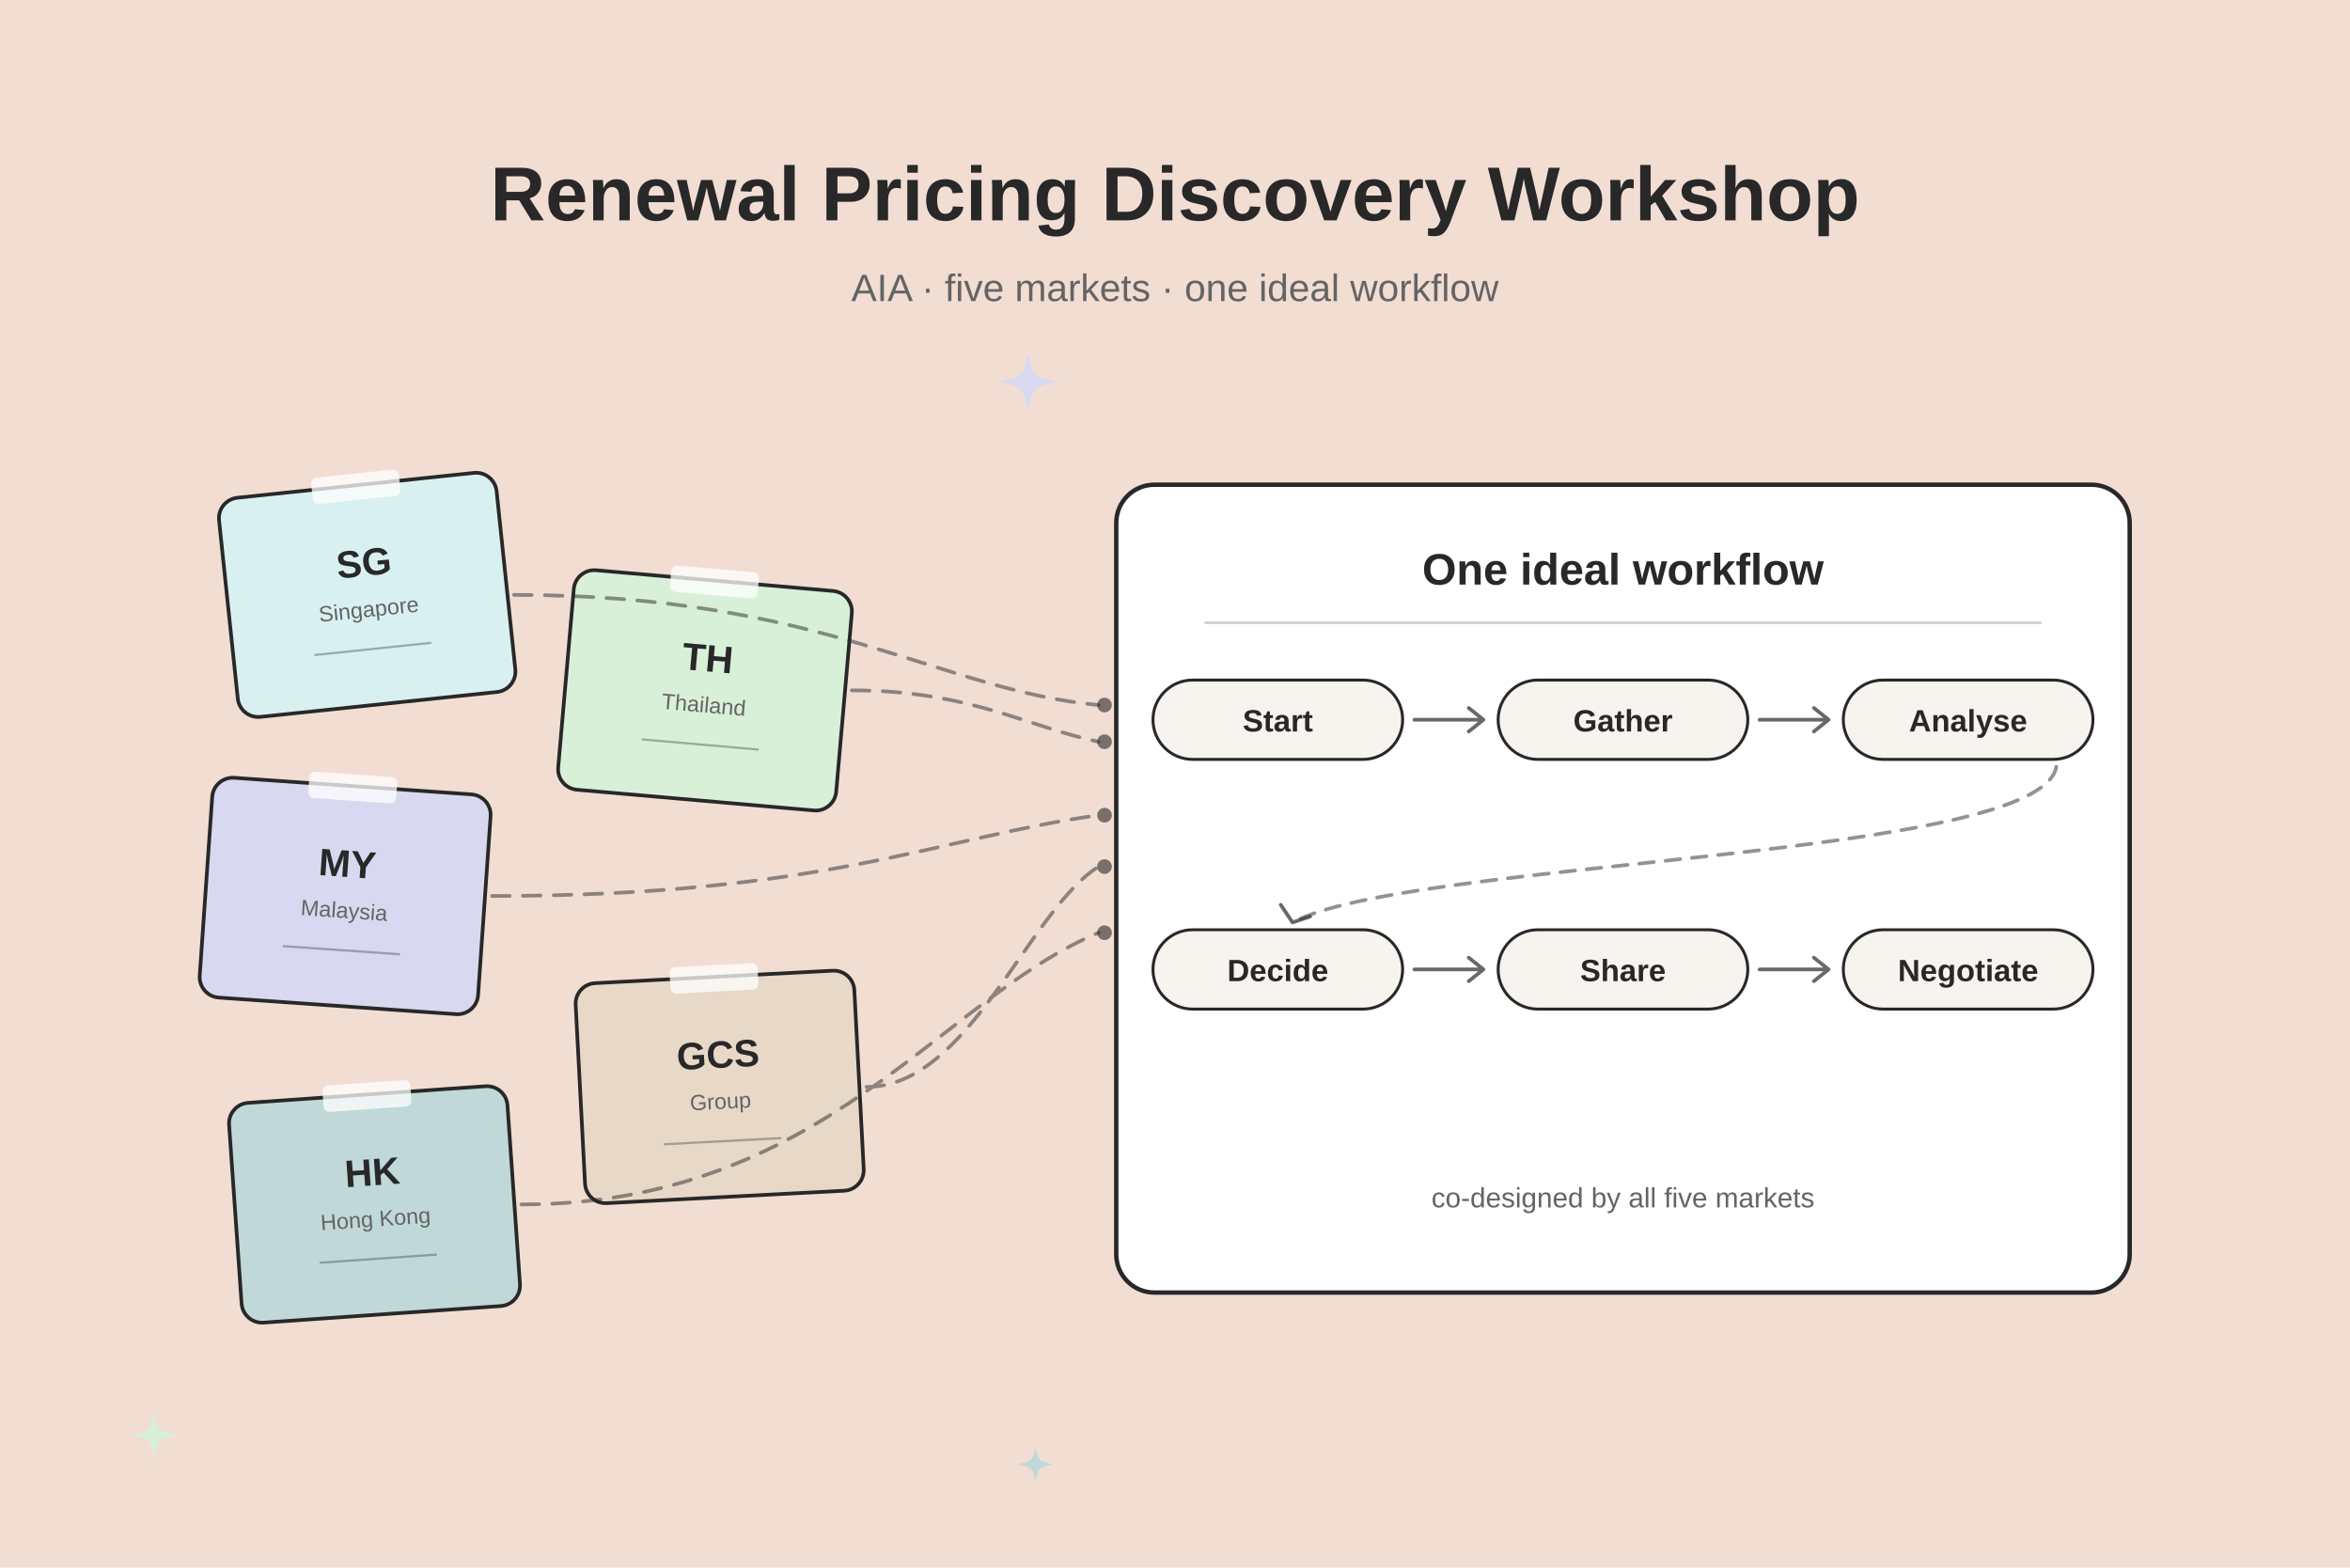
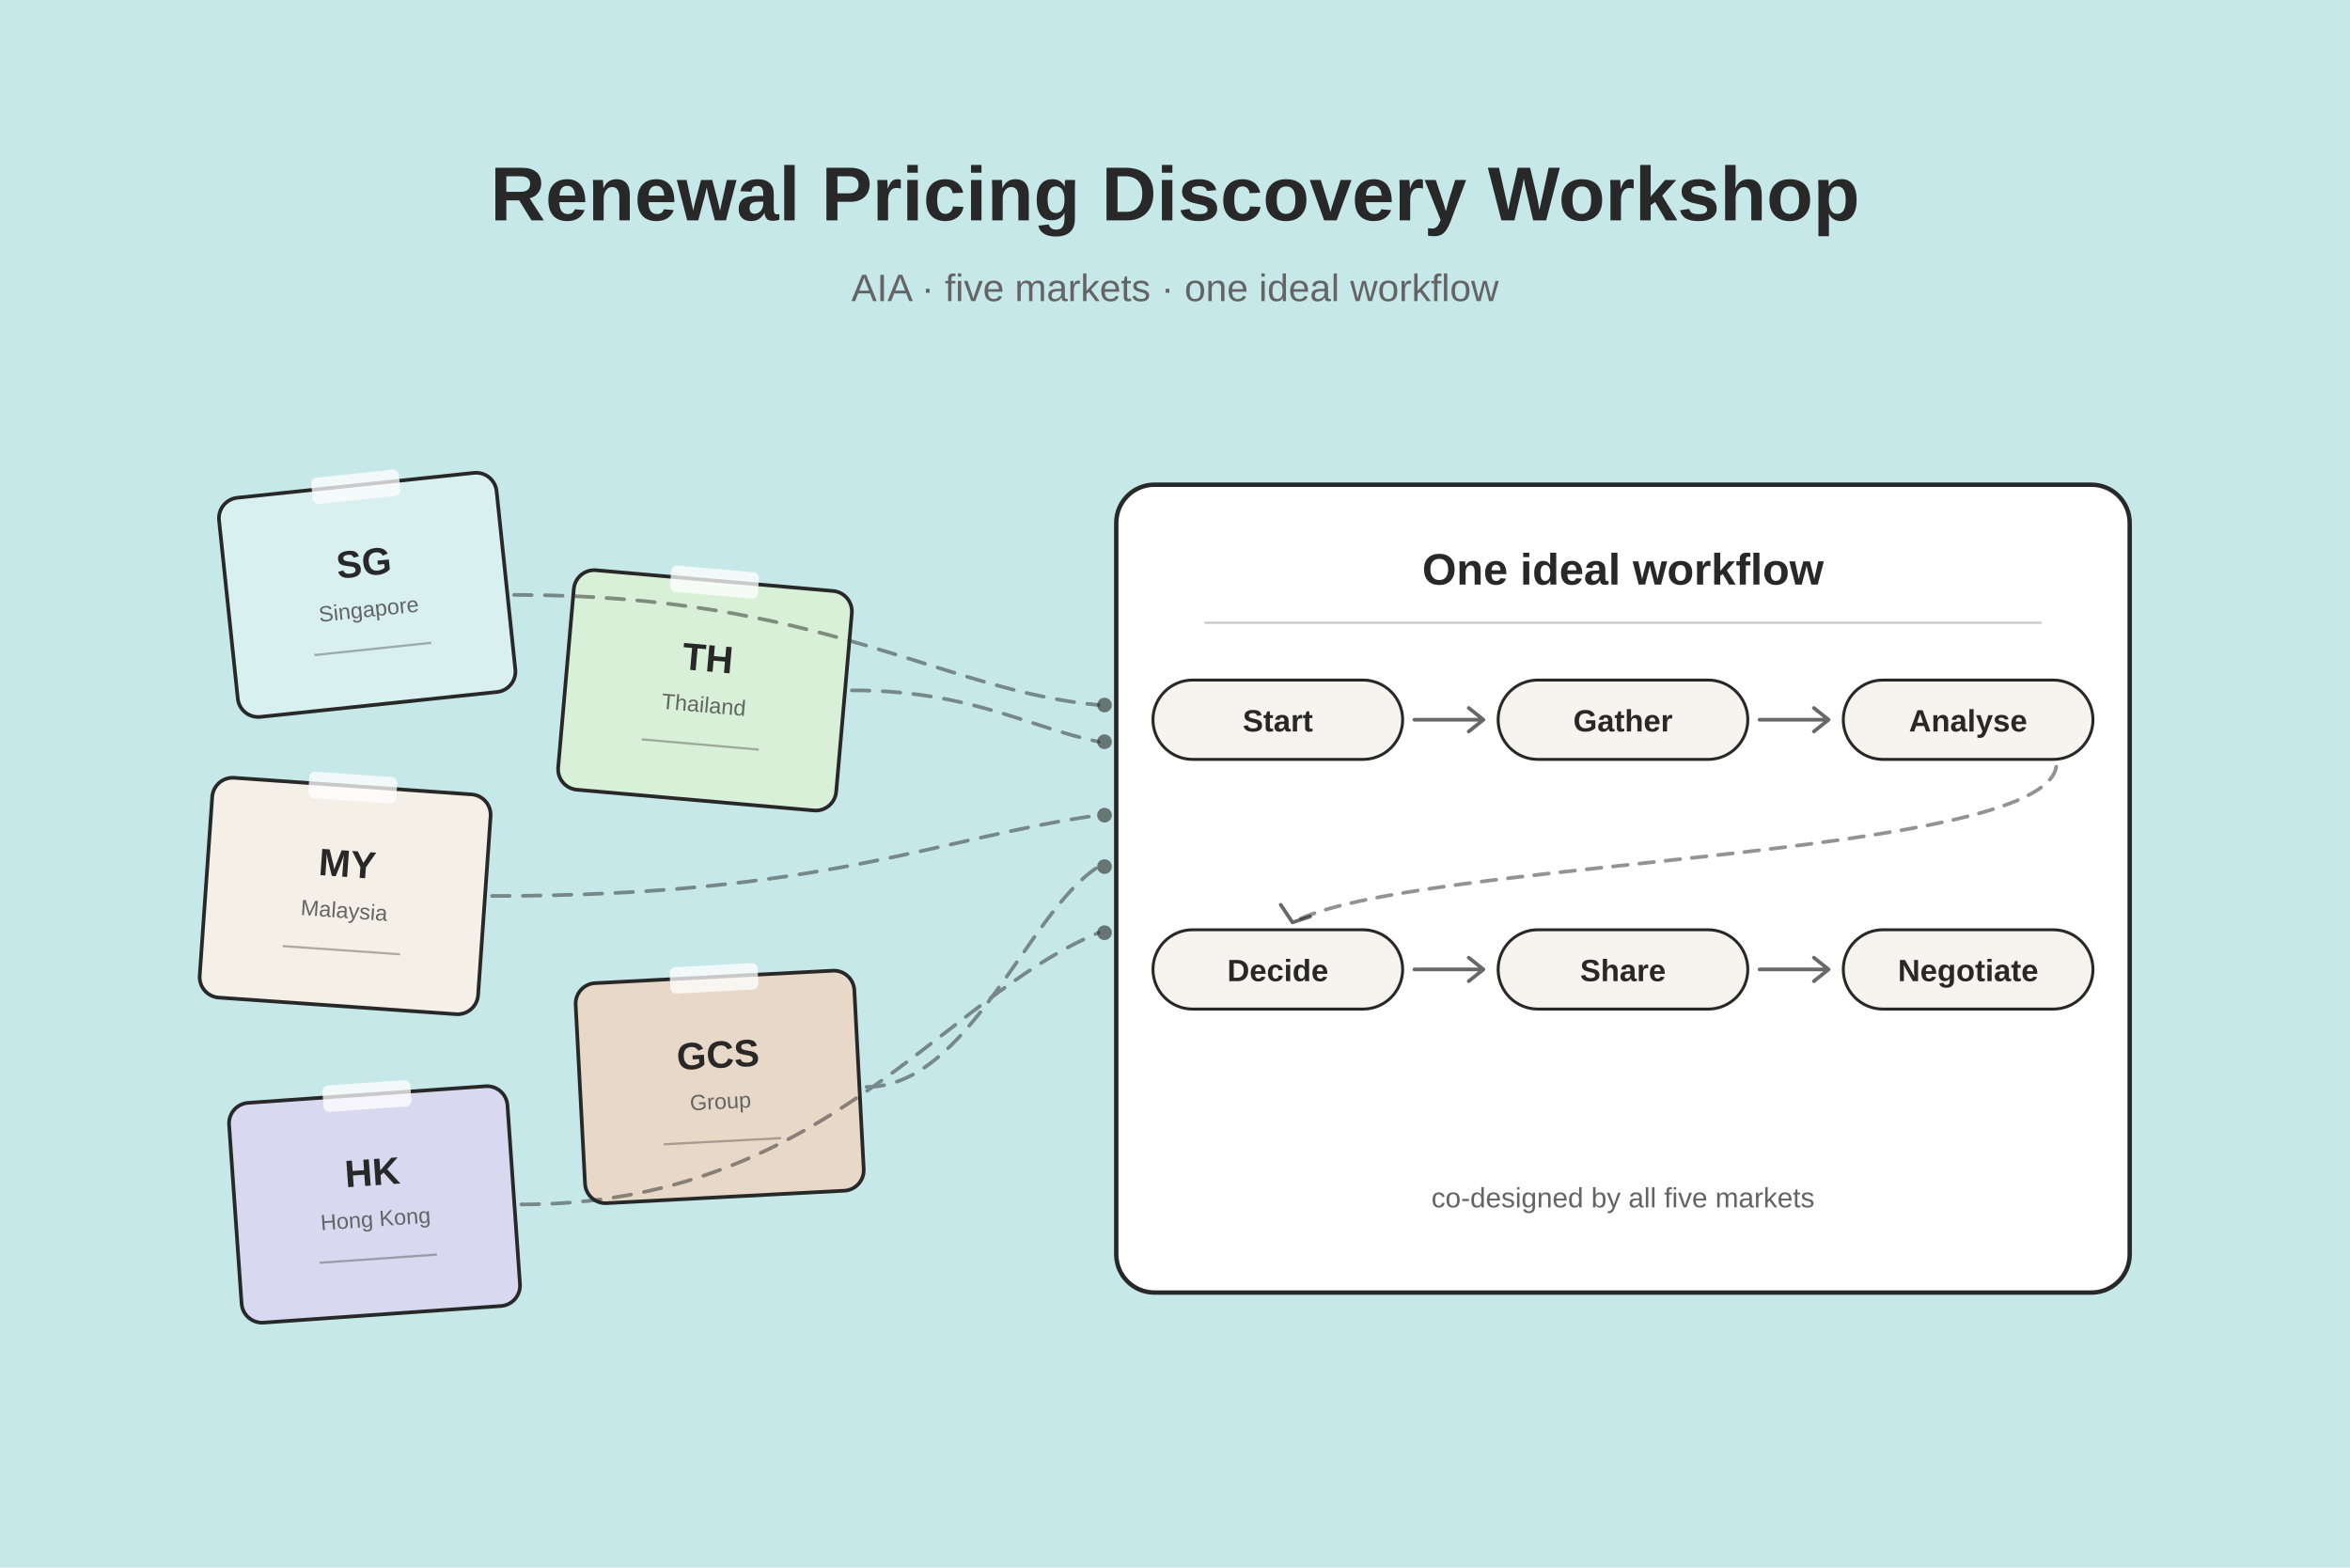
<svg xmlns="http://www.w3.org/2000/svg" viewBox="0 0 1600 1067" width="1600" height="1067">
-   <rect width="1600" height="1067" fill="#f2ddd3" />
+   <rect width="1600" height="1067" fill="#c7e8e9" />
  <text x="800" y="150" text-anchor="middle" font-family="Manrope, 'Helvetica Neue', Arial, sans-serif" font-size="52" font-weight="700" fill="#282828">Renewal Pricing Discovery Workshop</text>
  <text x="800" y="205" text-anchor="middle" font-family="Manrope, 'Helvetica Neue', Arial, sans-serif" font-size="26" fill="#646464">AIA · five markets · one ideal workflow</text>
-   <path d="M 700 240 C 703.5 256.5 703.5 256.5 720 260 C 703.5 263.5 703.5 263.5 700 280 C 696.5 263.5 696.5 263.5 680 260 C 696.5 256.5 696.5 256.5 700 240 Z" fill="#d8d8f0" />
-   <path d="M 105 962 C 107.5 974 107.5 974 120 977 C 107.5 980 107.5 980 105 992 C 102.5 980 102.5 980 90 977 C 102.5 974 102.5 974 105 962 Z" fill="#d8f0d8" />
-   <path d="M 705 985 C 707 994.5 707 994.5 717 997 C 707 999.5 707 999.5 705 1009 C 703 999.5 703 999.5 693 997 C 703 994.5 703 994.5 705 985 Z" fill="#c0d8d8" />
  <g transform="rotate(-6 250 405)">
    <rect x="155" y="330" width="190" height="150" rx="14" fill="#d8f0f0" stroke="#282828" stroke-width="2.5" />
    <rect x="220" y="322" width="60" height="18" rx="4" fill="#ffffff" opacity="0.75" />
    <text x="250" y="392" text-anchor="middle" font-family="Manrope, 'Helvetica Neue', Arial, sans-serif" font-size="26" font-weight="700" fill="#282828">SG</text>
    <text x="250" y="420" text-anchor="middle" font-family="Manrope, 'Helvetica Neue', Arial, sans-serif" font-size="15" fill="#646464">Singapore</text>
    <line x1="210" y1="442" x2="290" y2="442" stroke="#282828" stroke-width="1.5" opacity="0.35" />
  </g>
  <g transform="rotate(4 235 610)">
-     <rect x="140" y="535" width="190" height="150" rx="14" fill="#d8d8f0" stroke="#282828" stroke-width="2.5" />
+     <rect x="140" y="535" width="190" height="150" rx="14" fill="#f5f0e7" stroke="#282828" stroke-width="2.5" />
    <rect x="205" y="527" width="60" height="18" rx="4" fill="#ffffff" opacity="0.75" />
    <text x="235" y="597" text-anchor="middle" font-family="Manrope, 'Helvetica Neue', Arial, sans-serif" font-size="26" font-weight="700" fill="#282828">MY</text>
    <text x="235" y="625" text-anchor="middle" font-family="Manrope, 'Helvetica Neue', Arial, sans-serif" font-size="15" fill="#646464">Malaysia</text>
    <line x1="195" y1="647" x2="275" y2="647" stroke="#282828" stroke-width="1.5" opacity="0.35" />
  </g>
  <g transform="rotate(-4 255 820)">
-     <rect x="160" y="745" width="190" height="150" rx="14" fill="#c0d8d8" stroke="#282828" stroke-width="2.5" />
+     <rect x="160" y="745" width="190" height="150" rx="14" fill="#d8d8f0" stroke="#282828" stroke-width="2.5" />
    <rect x="225" y="737" width="60" height="18" rx="4" fill="#ffffff" opacity="0.75" />
    <text x="255" y="807" text-anchor="middle" font-family="Manrope, 'Helvetica Neue', Arial, sans-serif" font-size="26" font-weight="700" fill="#282828">HK</text>
    <text x="255" y="835" text-anchor="middle" font-family="Manrope, 'Helvetica Neue', Arial, sans-serif" font-size="15" fill="#646464">Hong Kong</text>
    <line x1="215" y1="857" x2="295" y2="857" stroke="#282828" stroke-width="1.5" opacity="0.35" />
  </g>
  <g transform="rotate(5 480 470)">
    <rect x="385" y="395" width="190" height="150" rx="14" fill="#d8f0d8" stroke="#282828" stroke-width="2.5" />
    <rect x="450" y="387" width="60" height="18" rx="4" fill="#ffffff" opacity="0.75" />
    <text x="480" y="457" text-anchor="middle" font-family="Manrope, 'Helvetica Neue', Arial, sans-serif" font-size="26" font-weight="700" fill="#282828">TH</text>
    <text x="480" y="485" text-anchor="middle" font-family="Manrope, 'Helvetica Neue', Arial, sans-serif" font-size="15" fill="#646464">Thailand</text>
    <line x1="440" y1="507" x2="520" y2="507" stroke="#282828" stroke-width="1.5" opacity="0.35" />
  </g>
  <g transform="rotate(-3 490 740)">
    <rect x="395" y="665" width="190" height="150" rx="14" fill="#e8d8c8" stroke="#282828" stroke-width="2.5" />
    <rect x="460" y="657" width="60" height="18" rx="4" fill="#ffffff" opacity="0.75" />
    <text x="490" y="727" text-anchor="middle" font-family="Manrope, 'Helvetica Neue', Arial, sans-serif" font-size="26" font-weight="700" fill="#282828">GCS</text>
    <text x="490" y="755" text-anchor="middle" font-family="Manrope, 'Helvetica Neue', Arial, sans-serif" font-size="15" fill="#646464">Group</text>
    <line x1="450" y1="777" x2="530" y2="777" stroke="#282828" stroke-width="1.5" opacity="0.35" />
  </g>
  <g stroke="#282828" stroke-width="2.5" fill="none" opacity="0.5" stroke-dasharray="12 9" stroke-linecap="round">
    <path d="M 350 405 C 560 405 640 470 748 480" />
    <path d="M 335 610 C 560 610 640 570 748 555" />
    <path d="M 355 820 C 560 820 640 680 748 635" />
    <path d="M 580 470 C 660 470 700 495 748 505" />
    <path d="M 590 740 C 660 740 700 620 748 590" />
  </g>
  <g fill="#282828" opacity="0.6">
    <circle cx="752" cy="480" r="5" />
    <circle cx="752" cy="555" r="5" />
    <circle cx="752" cy="635" r="5" />
    <circle cx="752" cy="505" r="5" />
    <circle cx="752" cy="590" r="5" />
  </g>
  <rect x="760" y="330" width="690" height="550" rx="26" fill="#ffffff" stroke="#282828" stroke-width="3" />
  <text x="1105" y="398" text-anchor="middle" font-family="Manrope, 'Helvetica Neue', Arial, sans-serif" font-size="30" font-weight="700" fill="#282828">One ideal workflow</text>
  <line x1="820" y1="424" x2="1390" y2="424" stroke="#646464" stroke-width="1.5" opacity="0.35" />
  <g font-family="Manrope, 'Helvetica Neue', Arial, sans-serif" font-size="21" font-weight="600" fill="#282828" text-anchor="middle">
    <rect x="785" y="463" width="170" height="54" rx="27" fill="#f7f3ee" stroke="#282828" stroke-width="2" />
    <text x="870" y="498">Start</text>
    <rect x="1020" y="463" width="170" height="54" rx="27" fill="#f7f3ee" stroke="#282828" stroke-width="2" />
    <text x="1105" y="498">Gather</text>
    <rect x="1255" y="463" width="170" height="54" rx="27" fill="#f7f3ee" stroke="#282828" stroke-width="2" />
    <text x="1340" y="498">Analyse</text>
    <rect x="785" y="633" width="170" height="54" rx="27" fill="#f7f3ee" stroke="#282828" stroke-width="2" />
    <text x="870" y="668">Decide</text>
    <rect x="1020" y="633" width="170" height="54" rx="27" fill="#f7f3ee" stroke="#282828" stroke-width="2" />
    <text x="1105" y="668">Share</text>
    <rect x="1255" y="633" width="170" height="54" rx="27" fill="#f7f3ee" stroke="#282828" stroke-width="2" />
    <text x="1340" y="668">Negotiate</text>
  </g>
  <g stroke="#282828" stroke-width="2.5" fill="none" opacity="0.7" stroke-linecap="round" stroke-linejoin="round">
    <path d="M 963 490 L 1010 490 M 1000 482 L 1010 490 L 1000 498" />
    <path d="M 1198 490 L 1245 490 M 1235 482 L 1245 490 L 1235 498" />
    <path d="M 963 660 L 1010 660 M 1000 652 L 1010 660 L 1000 668" />
    <path d="M 1198 660 L 1245 660 M 1235 652 L 1245 660 L 1235 668" />
  </g>
  <path d="M 1400 522 C 1390 585 960 585 880 628" stroke="#282828" stroke-width="2.5" fill="none" opacity="0.5" stroke-dasharray="10 8" stroke-linecap="round" />
  <path d="M 872 616 L 880 628 L 892 624" stroke="#282828" stroke-width="2.5" fill="none" opacity="0.7" stroke-linecap="round" stroke-linejoin="round" />
  <text x="1105" y="822" text-anchor="middle" font-family="Manrope, 'Helvetica Neue', Arial, sans-serif" font-size="19" fill="#646464">co-designed by all five markets</text>
</svg>
